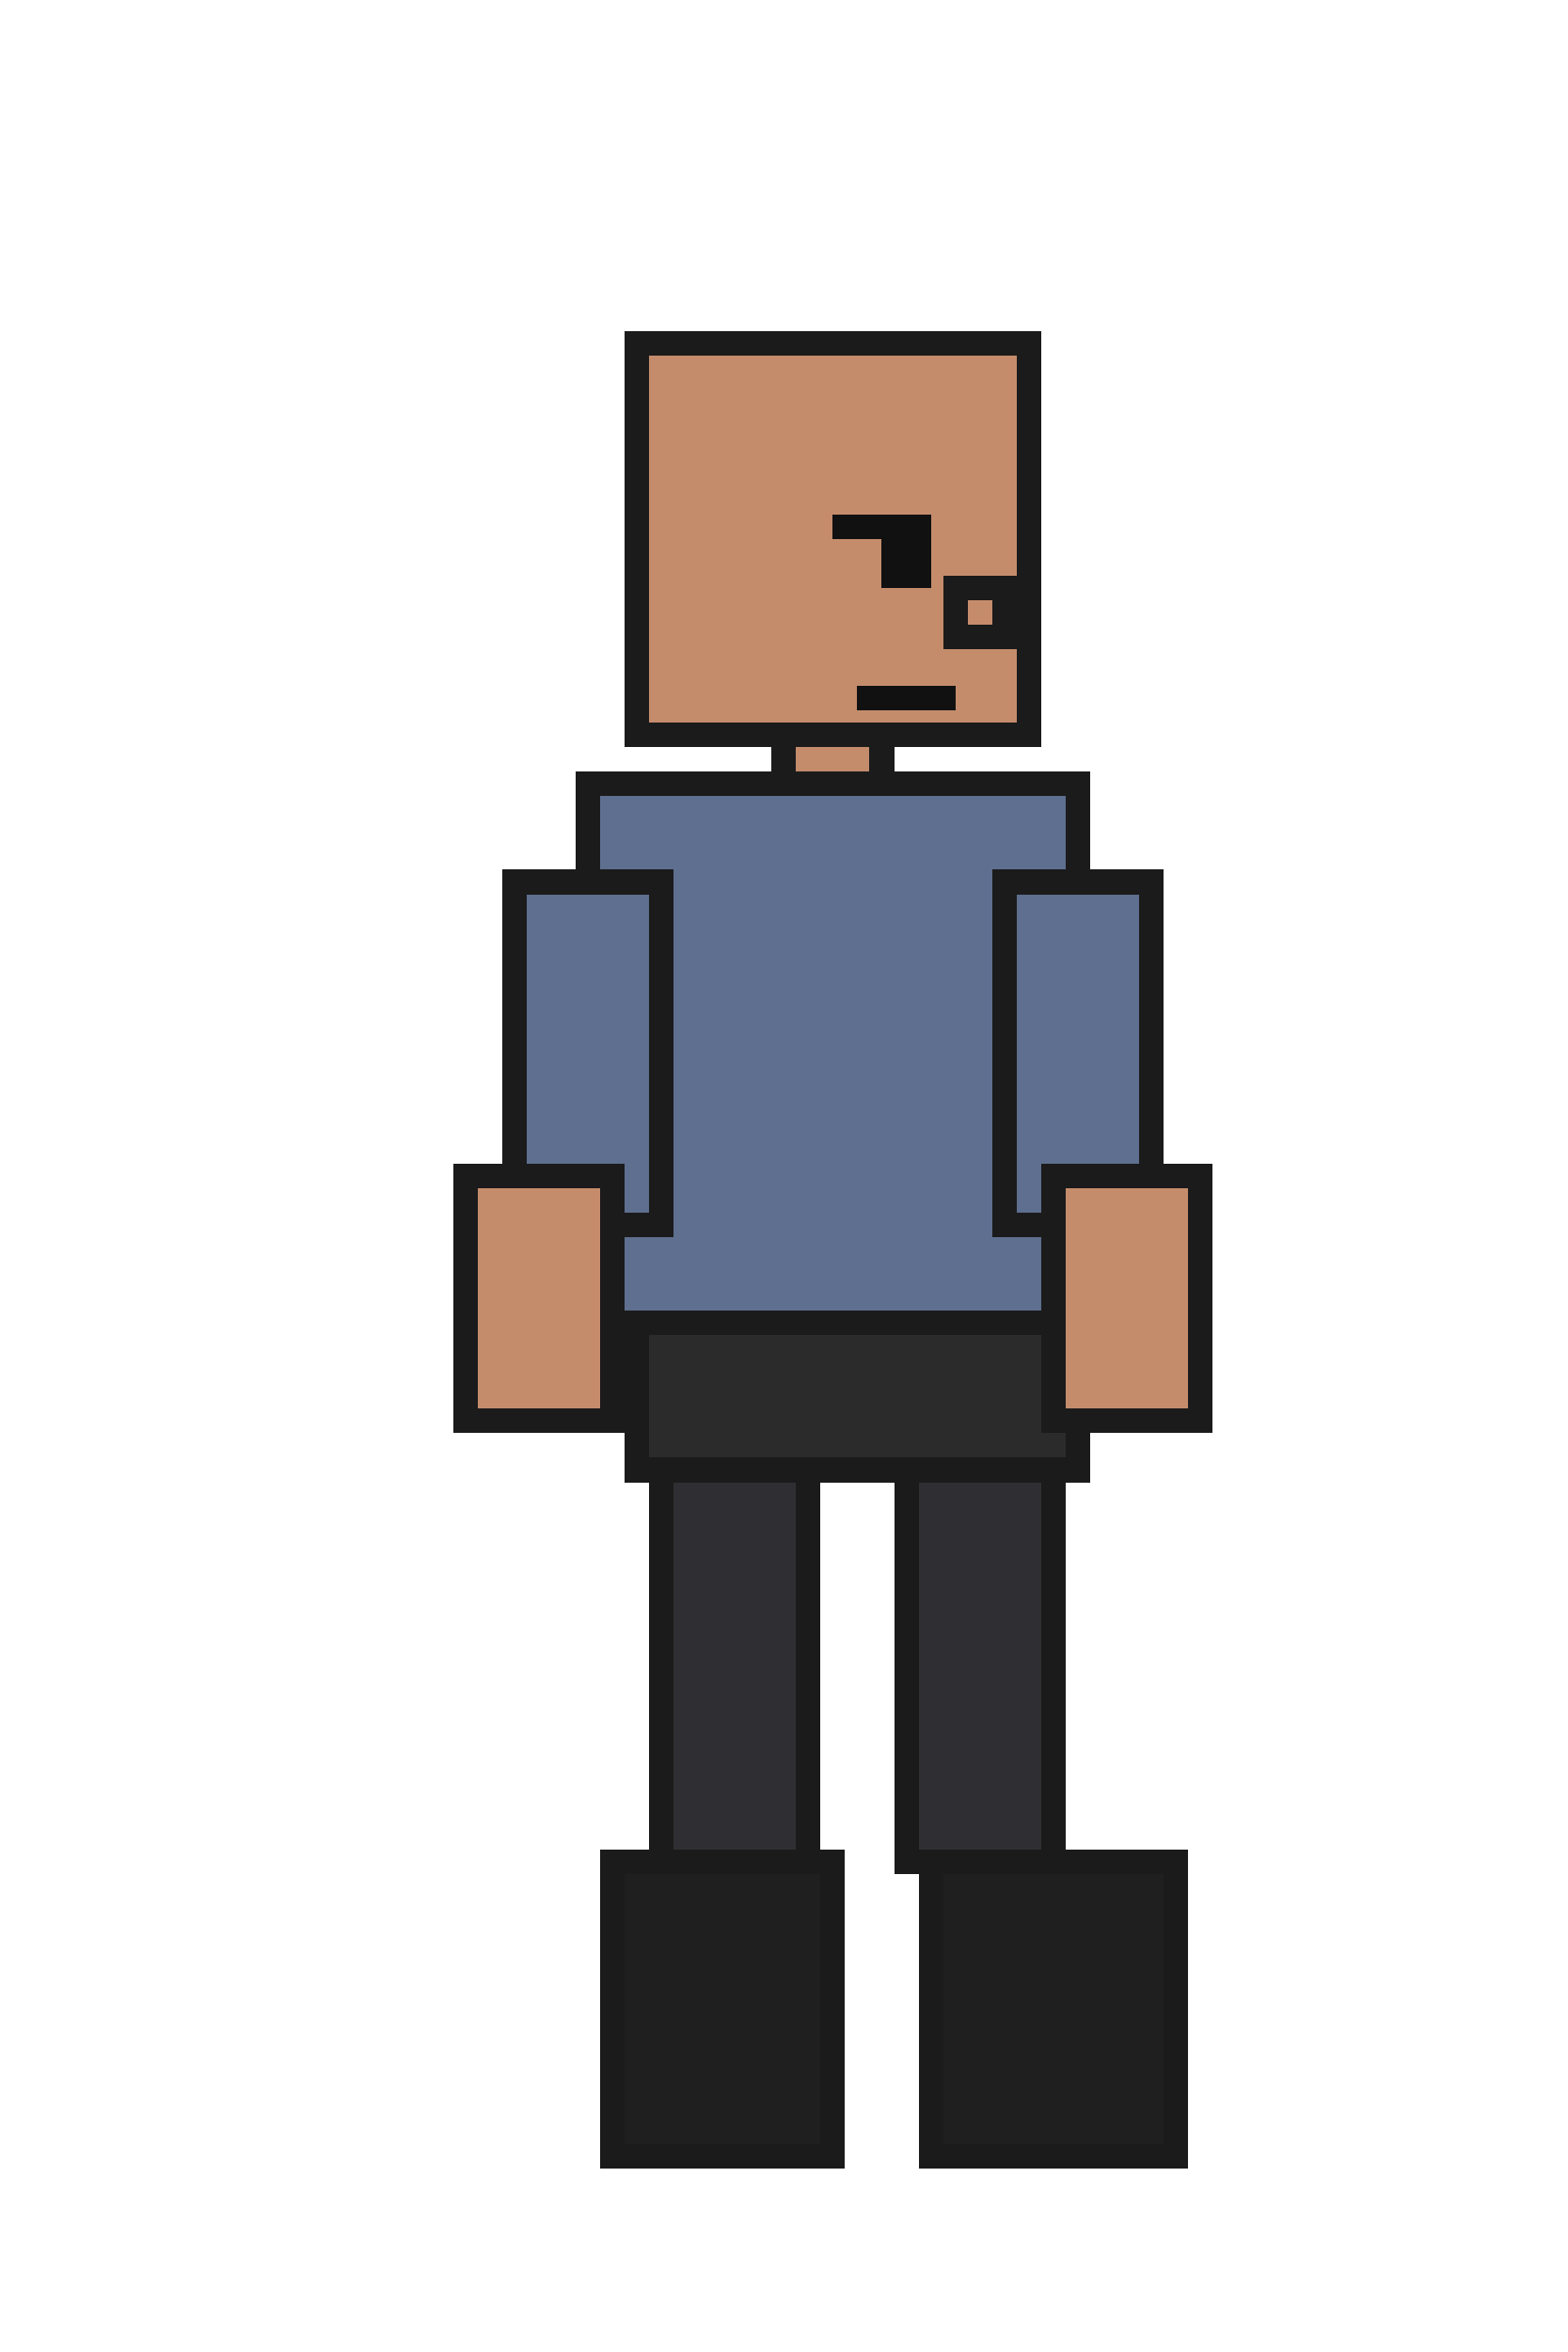
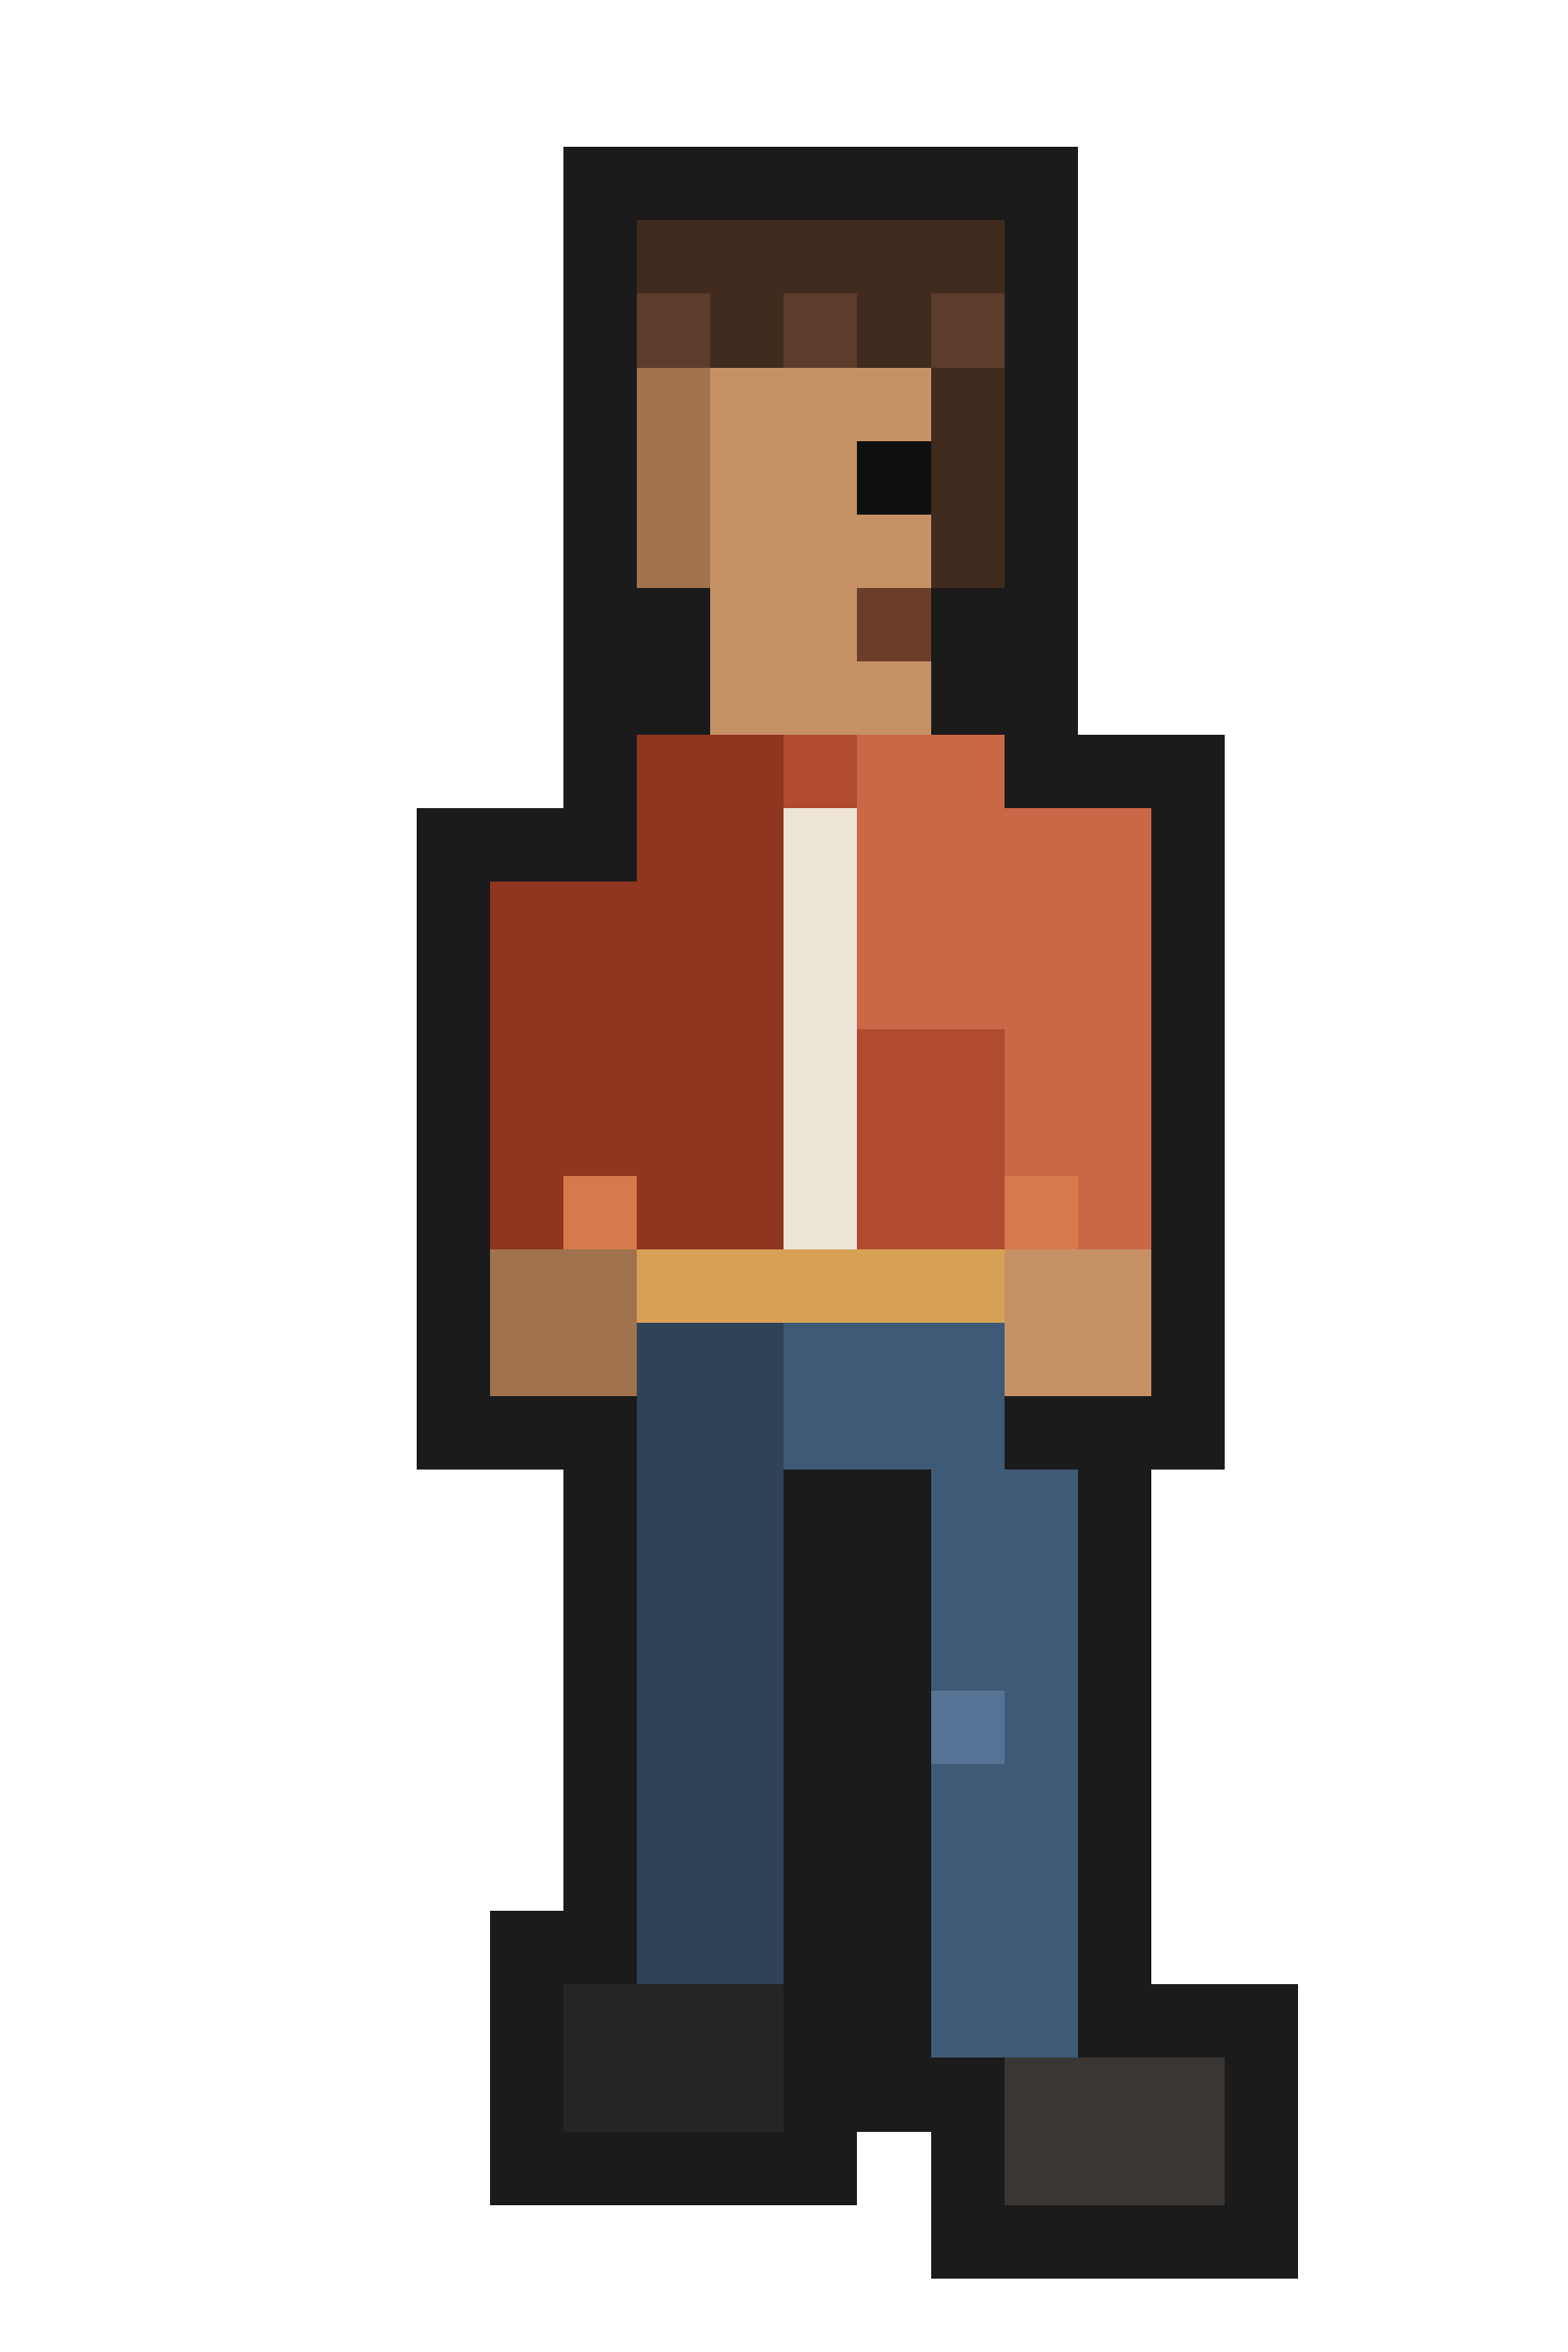
<svg xmlns="http://www.w3.org/2000/svg" width="64" height="96" viewBox="0 0 64 96" shape-rendering="crispEdges">
-   <g stroke-linejoin="miter" stroke-linecap="butt">
-     <rect x="27" y="60" width="6" height="16" fill="#2F2F33" stroke="#1b1b1b" stroke-width="1" shape-rendering="crispEdges" />
-     <rect x="25" y="76" width="9" height="12" fill="#1F1F1F" stroke="#1b1b1b" stroke-width="1" shape-rendering="crispEdges" />
-     <rect x="37" y="60" width="6" height="16" fill="#2F2F33" stroke="#1b1b1b" stroke-width="1" shape-rendering="crispEdges" />
-     <rect x="38" y="76" width="10" height="12" fill="#1F1F1F" stroke="#1b1b1b" stroke-width="1" shape-rendering="crispEdges" />
-     <rect x="24" y="32" width="20" height="22" fill="#5E6F8F" stroke="#1b1b1b" stroke-width="1" shape-rendering="crispEdges" />
-     <rect x="26" y="54" width="18" height="6" fill="#2B2B2B" stroke="#1b1b1b" stroke-width="1" shape-rendering="crispEdges" />
-     <rect x="21" y="36" width="6" height="14" fill="#5E6F8F" stroke="#1b1b1b" stroke-width="1" shape-rendering="crispEdges" />
-     <rect x="19" y="48" width="6" height="10" fill="#C58C6C" stroke="#1b1b1b" stroke-width="1" shape-rendering="crispEdges" />
-     <rect x="41" y="36" width="6" height="14" fill="#5E6F8F" stroke="#1b1b1b" stroke-width="1" shape-rendering="crispEdges" />
-     <rect x="43" y="48" width="6" height="10" fill="#C58C6C" stroke="#1b1b1b" stroke-width="1" shape-rendering="crispEdges" />
-     <rect x="26" y="14" width="16" height="16" fill="#C58C6C" stroke="#1b1b1b" stroke-width="1" shape-rendering="crispEdges" />
-     <rect x="32" y="30" width="4" height="2" fill="#C58C6C" stroke="#1b1b1b" stroke-width="1" shape-rendering="crispEdges" />
-     <rect x="36" y="22" width="2" height="2" fill="#111111" stroke="none" stroke-width="1" shape-rendering="crispEdges" />
-     <rect x="34" y="21" width="4" height="1" fill="#111111" stroke="none" stroke-width="1" shape-rendering="crispEdges" />
-     <rect x="39" y="24" width="2" height="2" fill="#C58C6C" stroke="#1b1b1b" stroke-width="1" shape-rendering="crispEdges" />
-     <rect x="35" y="28" width="4" height="1" fill="#111111" stroke="none" stroke-width="1" shape-rendering="crispEdges" />
+   <g>
+     <rect x="23" y="6" width="3" height="3" fill="#1b1b1b" />
+     <rect x="26" y="6" width="3" height="3" fill="#1b1b1b" />
+     <rect x="29" y="6" width="3" height="3" fill="#1b1b1b" />
+     <rect x="23" y="9" width="3" height="3" fill="#1b1b1b" />
+     <rect x="23" y="12" width="3" height="3" fill="#1b1b1b" />
+     <rect x="32" y="6" width="3" height="3" fill="#1b1b1b" />
+     <rect x="35" y="6" width="3" height="3" fill="#1b1b1b" />
+     <rect x="38" y="6" width="3" height="3" fill="#1b1b1b" />
+     <rect x="41" y="6" width="3" height="3" fill="#1b1b1b" />
+     <rect x="41" y="9" width="3" height="3" fill="#1b1b1b" />
+     <rect x="41" y="12" width="3" height="3" fill="#1b1b1b" />
+     <rect x="23" y="15" width="3" height="3" fill="#1b1b1b" />
+     <rect x="41" y="15" width="3" height="3" fill="#1b1b1b" />
+     <rect x="23" y="18" width="3" height="3" fill="#1b1b1b" />
+     <rect x="41" y="18" width="3" height="3" fill="#1b1b1b" />
+     <rect x="23" y="21" width="3" height="3" fill="#1b1b1b" />
+     <rect x="41" y="21" width="3" height="3" fill="#1b1b1b" />
+     <rect x="23" y="24" width="3" height="3" fill="#1b1b1b" />
+     <rect x="26" y="24" width="3" height="3" fill="#1b1b1b" />
+     <rect x="38" y="24" width="3" height="3" fill="#1b1b1b" />
+     <rect x="41" y="24" width="3" height="3" fill="#1b1b1b" />
+     <rect x="26" y="27" width="3" height="3" fill="#1b1b1b" />
+     <rect x="38" y="27" width="3" height="3" fill="#1b1b1b" />
+     <rect x="23" y="27" width="3" height="3" fill="#1b1b1b" />
+     <rect x="23" y="30" width="3" height="3" fill="#1b1b1b" />
+     <rect x="23" y="33" width="3" height="3" fill="#1b1b1b" />
+     <rect x="41" y="27" width="3" height="3" fill="#1b1b1b" />
+     <rect x="41" y="30" width="3" height="3" fill="#1b1b1b" />
+     <rect x="44" y="30" width="3" height="3" fill="#1b1b1b" />
+     <rect x="47" y="30" width="3" height="3" fill="#1b1b1b" />
+     <rect x="47" y="33" width="3" height="3" fill="#1b1b1b" />
+     <rect x="47" y="36" width="3" height="3" fill="#1b1b1b" />
+     <rect x="17" y="33" width="3" height="3" fill="#1b1b1b" />
+     <rect x="20" y="33" width="3" height="3" fill="#1b1b1b" />
+     <rect x="17" y="36" width="3" height="3" fill="#1b1b1b" />
+     <rect x="17" y="39" width="3" height="3" fill="#1b1b1b" />
+     <rect x="47" y="39" width="3" height="3" fill="#1b1b1b" />
+     <rect x="17" y="42" width="3" height="3" fill="#1b1b1b" />
+     <rect x="47" y="42" width="3" height="3" fill="#1b1b1b" />
+     <rect x="17" y="45" width="3" height="3" fill="#1b1b1b" />
+     <rect x="47" y="45" width="3" height="3" fill="#1b1b1b" />
+     <rect x="17" y="48" width="3" height="3" fill="#1b1b1b" />
+     <rect x="47" y="48" width="3" height="3" fill="#1b1b1b" />
+     <rect x="17" y="51" width="3" height="3" fill="#1b1b1b" />
+     <rect x="47" y="51" width="3" height="3" fill="#1b1b1b" />
+     <rect x="17" y="54" width="3" height="3" fill="#1b1b1b" />
+     <rect x="47" y="54" width="3" height="3" fill="#1b1b1b" />
+     <rect x="17" y="57" width="3" height="3" fill="#1b1b1b" />
+     <rect x="20" y="57" width="3" height="3" fill="#1b1b1b" />
+     <rect x="23" y="57" width="3" height="3" fill="#1b1b1b" />
+     <rect x="41" y="57" width="3" height="3" fill="#1b1b1b" />
+     <rect x="44" y="57" width="3" height="3" fill="#1b1b1b" />
+     <rect x="47" y="57" width="3" height="3" fill="#1b1b1b" />
+     <rect x="23" y="60" width="3" height="3" fill="#1b1b1b" />
+     <rect x="32" y="60" width="3" height="3" fill="#1b1b1b" />
+     <rect x="35" y="60" width="3" height="3" fill="#1b1b1b" />
+     <rect x="23" y="63" width="3" height="3" fill="#1b1b1b" />
+     <rect x="32" y="63" width="3" height="3" fill="#1b1b1b" />
+     <rect x="35" y="63" width="3" height="3" fill="#1b1b1b" />
+     <rect x="44" y="60" width="3" height="3" fill="#1b1b1b" />
+     <rect x="44" y="63" width="3" height="3" fill="#1b1b1b" />
+     <rect x="23" y="66" width="3" height="3" fill="#1b1b1b" />
+     <rect x="32" y="66" width="3" height="3" fill="#1b1b1b" />
+     <rect x="35" y="66" width="3" height="3" fill="#1b1b1b" />
+     <rect x="44" y="66" width="3" height="3" fill="#1b1b1b" />
+     <rect x="23" y="69" width="3" height="3" fill="#1b1b1b" />
+     <rect x="32" y="69" width="3" height="3" fill="#1b1b1b" />
+     <rect x="35" y="69" width="3" height="3" fill="#1b1b1b" />
+     <rect x="44" y="69" width="3" height="3" fill="#1b1b1b" />
+     <rect x="23" y="72" width="3" height="3" fill="#1b1b1b" />
+     <rect x="32" y="72" width="3" height="3" fill="#1b1b1b" />
+     <rect x="35" y="72" width="3" height="3" fill="#1b1b1b" />
+     <rect x="44" y="72" width="3" height="3" fill="#1b1b1b" />
+     <rect x="23" y="75" width="3" height="3" fill="#1b1b1b" />
+     <rect x="32" y="75" width="3" height="3" fill="#1b1b1b" />
+     <rect x="35" y="75" width="3" height="3" fill="#1b1b1b" />
+     <rect x="44" y="75" width="3" height="3" fill="#1b1b1b" />
+     <rect x="23" y="78" width="3" height="3" fill="#1b1b1b" />
+     <rect x="32" y="78" width="3" height="3" fill="#1b1b1b" />
+     <rect x="35" y="78" width="3" height="3" fill="#1b1b1b" />
+     <rect x="44" y="78" width="3" height="3" fill="#1b1b1b" />
+     <rect x="32" y="81" width="3" height="3" fill="#1b1b1b" />
+     <rect x="35" y="81" width="3" height="3" fill="#1b1b1b" />
+     <rect x="44" y="81" width="3" height="3" fill="#1b1b1b" />
+     <rect x="20" y="78" width="3" height="3" fill="#1b1b1b" />
+     <rect x="20" y="81" width="3" height="3" fill="#1b1b1b" />
+     <rect x="20" y="84" width="3" height="3" fill="#1b1b1b" />
+     <rect x="32" y="84" width="3" height="3" fill="#1b1b1b" />
+     <rect x="35" y="84" width="3" height="3" fill="#1b1b1b" />
+     <rect x="38" y="84" width="3" height="3" fill="#1b1b1b" />
+     <rect x="20" y="87" width="3" height="3" fill="#1b1b1b" />
+     <rect x="23" y="87" width="3" height="3" fill="#1b1b1b" />
+     <rect x="26" y="87" width="3" height="3" fill="#1b1b1b" />
+     <rect x="29" y="87" width="3" height="3" fill="#1b1b1b" />
+     <rect x="32" y="87" width="3" height="3" fill="#1b1b1b" />
+     <rect x="38" y="87" width="3" height="3" fill="#1b1b1b" />
+     <rect x="47" y="81" width="3" height="3" fill="#1b1b1b" />
+     <rect x="50" y="81" width="3" height="3" fill="#1b1b1b" />
+     <rect x="50" y="84" width="3" height="3" fill="#1b1b1b" />
+     <rect x="50" y="87" width="3" height="3" fill="#1b1b1b" />
+     <rect x="38" y="90" width="3" height="3" fill="#1b1b1b" />
+     <rect x="41" y="90" width="3" height="3" fill="#1b1b1b" />
+     <rect x="44" y="90" width="3" height="3" fill="#1b1b1b" />
+     <rect x="47" y="90" width="3" height="3" fill="#1b1b1b" />
+     <rect x="50" y="90" width="3" height="3" fill="#1b1b1b" />
+     <rect x="26" y="9" width="3" height="3" fill="#412b1f" />
+     <rect x="29" y="9" width="3" height="3" fill="#412b1f" />
+     <rect x="32" y="9" width="3" height="3" fill="#412b1f" />
+     <rect x="35" y="9" width="3" height="3" fill="#412b1f" />
+     <rect x="38" y="9" width="3" height="3" fill="#412b1f" />
+     <rect x="26" y="12" width="3" height="3" fill="#5d3c2c" />
+     <rect x="29" y="12" width="3" height="3" fill="#412b1f" />
+     <rect x="32" y="12" width="3" height="3" fill="#5d3c2c" />
+     <rect x="35" y="12" width="3" height="3" fill="#412b1f" />
+     <rect x="38" y="12" width="3" height="3" fill="#5d3c2c" />
+     <rect x="26" y="15" width="3" height="3" fill="#a1724e" />
+     <rect x="29" y="15" width="3" height="3" fill="#c69065" />
+     <rect x="32" y="15" width="3" height="3" fill="#c69065" />
+     <rect x="35" y="15" width="3" height="3" fill="#c69065" />
+     <rect x="38" y="15" width="3" height="3" fill="#412b1f" />
+     <rect x="26" y="18" width="3" height="3" fill="#a1724e" />
+     <rect x="29" y="18" width="3" height="3" fill="#c69065" />
+     <rect x="32" y="18" width="3" height="3" fill="#c69065" />
+     <rect x="35" y="18" width="3" height="3" fill="#0f0f0f" />
+     <rect x="38" y="18" width="3" height="3" fill="#412b1f" />
+     <rect x="26" y="21" width="3" height="3" fill="#a1724e" />
+     <rect x="29" y="21" width="3" height="3" fill="#c69065" />
+     <rect x="32" y="21" width="3" height="3" fill="#c69065" />
+     <rect x="35" y="21" width="3" height="3" fill="#c69065" />
+     <rect x="38" y="21" width="3" height="3" fill="#412b1f" />
+     <rect x="29" y="24" width="3" height="3" fill="#c69065" />
+     <rect x="32" y="24" width="3" height="3" fill="#c69065" />
+     <rect x="35" y="24" width="3" height="3" fill="#6a3e2a" />
+     <rect x="29" y="27" width="3" height="3" fill="#c69065" />
+     <rect x="32" y="27" width="3" height="3" fill="#c69065" />
+     <rect x="35" y="27" width="3" height="3" fill="#c69065" />
+     <rect x="26" y="30" width="3" height="3" fill="#8f3520" />
+     <rect x="29" y="30" width="3" height="3" fill="#8f3520" />
+     <rect x="32" y="30" width="3" height="3" fill="#b14b2f" />
+     <rect x="35" y="30" width="3" height="3" fill="#ca6747" />
+     <rect x="38" y="30" width="3" height="3" fill="#ca6747" />
+     <rect x="26" y="33" width="3" height="3" fill="#8f3520" />
+     <rect x="29" y="33" width="3" height="3" fill="#8f3520" />
+     <rect x="32" y="33" width="3" height="3" fill="#ece4d6" />
+     <rect x="35" y="33" width="3" height="3" fill="#ca6747" />
+     <rect x="38" y="33" width="3" height="3" fill="#ca6747" />
+     <rect x="41" y="33" width="3" height="3" fill="#ca6747" />
+     <rect x="44" y="33" width="3" height="3" fill="#ca6747" />
+     <rect x="20" y="36" width="3" height="3" fill="#8f3520" />
+     <rect x="23" y="36" width="3" height="3" fill="#8f3520" />
+     <rect x="26" y="36" width="3" height="3" fill="#8f3520" />
+     <rect x="29" y="36" width="3" height="3" fill="#8f3520" />
+     <rect x="32" y="36" width="3" height="3" fill="#ece4d6" />
+     <rect x="35" y="36" width="3" height="3" fill="#ca6747" />
+     <rect x="38" y="36" width="3" height="3" fill="#ca6747" />
+     <rect x="41" y="36" width="3" height="3" fill="#ca6747" />
+     <rect x="44" y="36" width="3" height="3" fill="#ca6747" />
+     <rect x="20" y="39" width="3" height="3" fill="#8f3520" />
+     <rect x="23" y="39" width="3" height="3" fill="#8f3520" />
+     <rect x="26" y="39" width="3" height="3" fill="#8f3520" />
+     <rect x="29" y="39" width="3" height="3" fill="#8f3520" />
+     <rect x="32" y="39" width="3" height="3" fill="#ece4d6" />
+     <rect x="35" y="39" width="3" height="3" fill="#ca6747" />
+     <rect x="38" y="39" width="3" height="3" fill="#ca6747" />
+     <rect x="41" y="39" width="3" height="3" fill="#ca6747" />
+     <rect x="44" y="39" width="3" height="3" fill="#ca6747" />
+     <rect x="20" y="42" width="3" height="3" fill="#8f3520" />
+     <rect x="23" y="42" width="3" height="3" fill="#8f3520" />
+     <rect x="26" y="42" width="3" height="3" fill="#8f3520" />
+     <rect x="29" y="42" width="3" height="3" fill="#8f3520" />
+     <rect x="32" y="42" width="3" height="3" fill="#ece4d6" />
+     <rect x="35" y="42" width="3" height="3" fill="#b14b2f" />
+     <rect x="38" y="42" width="3" height="3" fill="#b14b2f" />
+     <rect x="41" y="42" width="3" height="3" fill="#ca6747" />
+     <rect x="44" y="42" width="3" height="3" fill="#ca6747" />
+     <rect x="20" y="45" width="3" height="3" fill="#8f3520" />
+     <rect x="23" y="45" width="3" height="3" fill="#8f3520" />
+     <rect x="26" y="45" width="3" height="3" fill="#8f3520" />
+     <rect x="29" y="45" width="3" height="3" fill="#8f3520" />
+     <rect x="32" y="45" width="3" height="3" fill="#ece4d6" />
+     <rect x="35" y="45" width="3" height="3" fill="#b14b2f" />
+     <rect x="38" y="45" width="3" height="3" fill="#b14b2f" />
+     <rect x="41" y="45" width="3" height="3" fill="#ca6747" />
+     <rect x="44" y="45" width="3" height="3" fill="#ca6747" />
+     <rect x="20" y="48" width="3" height="3" fill="#8f3520" />
+     <rect x="23" y="48" width="3" height="3" fill="#d67a4e" />
+     <rect x="26" y="48" width="3" height="3" fill="#8f3520" />
+     <rect x="29" y="48" width="3" height="3" fill="#8f3520" />
+     <rect x="32" y="48" width="3" height="3" fill="#ece4d6" />
+     <rect x="35" y="48" width="3" height="3" fill="#b14b2f" />
+     <rect x="38" y="48" width="3" height="3" fill="#b14b2f" />
+     <rect x="41" y="48" width="3" height="3" fill="#d67a4e" />
+     <rect x="44" y="48" width="3" height="3" fill="#ca6747" />
+     <rect x="20" y="51" width="3" height="3" fill="#a1724e" />
+     <rect x="23" y="51" width="3" height="3" fill="#a1724e" />
+     <rect x="26" y="51" width="3" height="3" fill="#d7a155" />
+     <rect x="29" y="51" width="3" height="3" fill="#d7a155" />
+     <rect x="32" y="51" width="3" height="3" fill="#d7a155" />
+     <rect x="35" y="51" width="3" height="3" fill="#d7a155" />
+     <rect x="38" y="51" width="3" height="3" fill="#d7a155" />
+     <rect x="41" y="51" width="3" height="3" fill="#c69065" />
+     <rect x="44" y="51" width="3" height="3" fill="#c69065" />
+     <rect x="20" y="54" width="3" height="3" fill="#a1724e" />
+     <rect x="23" y="54" width="3" height="3" fill="#a1724e" />
+     <rect x="26" y="54" width="3" height="3" fill="#2e4358" />
+     <rect x="29" y="54" width="3" height="3" fill="#2e4358" />
+     <rect x="32" y="54" width="3" height="3" fill="#3f5a77" />
+     <rect x="35" y="54" width="3" height="3" fill="#3f5a77" />
+     <rect x="38" y="54" width="3" height="3" fill="#3f5a77" />
+     <rect x="41" y="54" width="3" height="3" fill="#c69065" />
+     <rect x="44" y="54" width="3" height="3" fill="#c69065" />
+     <rect x="26" y="57" width="3" height="3" fill="#2e4358" />
+     <rect x="29" y="57" width="3" height="3" fill="#2e4358" />
+     <rect x="32" y="57" width="3" height="3" fill="#3f5a77" />
+     <rect x="35" y="57" width="3" height="3" fill="#3f5a77" />
+     <rect x="38" y="57" width="3" height="3" fill="#3f5a77" />
+     <rect x="26" y="60" width="3" height="3" fill="#2e4358" />
+     <rect x="29" y="60" width="3" height="3" fill="#2e4358" />
+     <rect x="38" y="60" width="3" height="3" fill="#3f5a77" />
+     <rect x="41" y="60" width="3" height="3" fill="#3f5a77" />
+     <rect x="26" y="63" width="3" height="3" fill="#2e4358" />
+     <rect x="29" y="63" width="3" height="3" fill="#2e4358" />
+     <rect x="38" y="63" width="3" height="3" fill="#3f5a77" />
+     <rect x="41" y="63" width="3" height="3" fill="#3f5a77" />
+     <rect x="26" y="66" width="3" height="3" fill="#2e4358" />
+     <rect x="29" y="66" width="3" height="3" fill="#2e4358" />
+     <rect x="38" y="66" width="3" height="3" fill="#3f5a77" />
+     <rect x="41" y="66" width="3" height="3" fill="#3f5a77" />
+     <rect x="26" y="69" width="3" height="3" fill="#2e4358" />
+     <rect x="29" y="69" width="3" height="3" fill="#2e4358" />
+     <rect x="38" y="69" width="3" height="3" fill="#567395" />
+     <rect x="41" y="69" width="3" height="3" fill="#3f5a77" />
+     <rect x="26" y="72" width="3" height="3" fill="#2e4358" />
+     <rect x="29" y="72" width="3" height="3" fill="#2e4358" />
+     <rect x="38" y="72" width="3" height="3" fill="#3f5a77" />
+     <rect x="41" y="72" width="3" height="3" fill="#3f5a77" />
+     <rect x="26" y="75" width="3" height="3" fill="#2e4358" />
+     <rect x="29" y="75" width="3" height="3" fill="#2e4358" />
+     <rect x="38" y="75" width="3" height="3" fill="#3f5a77" />
+     <rect x="41" y="75" width="3" height="3" fill="#3f5a77" />
+     <rect x="26" y="78" width="3" height="3" fill="#2e4358" />
+     <rect x="29" y="78" width="3" height="3" fill="#2e4358" />
+     <rect x="38" y="78" width="3" height="3" fill="#3f5a77" />
+     <rect x="41" y="78" width="3" height="3" fill="#3f5a77" />
+     <rect x="23" y="81" width="3" height="3" fill="#272523" />
+     <rect x="26" y="81" width="3" height="3" fill="#272523" />
+     <rect x="29" y="81" width="3" height="3" fill="#272523" />
+     <rect x="38" y="81" width="3" height="3" fill="#3f5a77" />
+     <rect x="41" y="81" width="3" height="3" fill="#3f5a77" />
+     <rect x="23" y="84" width="3" height="3" fill="#272523" />
+     <rect x="26" y="84" width="3" height="3" fill="#272523" />
+     <rect x="29" y="84" width="3" height="3" fill="#272523" />
+     <rect x="41" y="84" width="3" height="3" fill="#3a3633" />
+     <rect x="44" y="84" width="3" height="3" fill="#3a3633" />
+     <rect x="47" y="84" width="3" height="3" fill="#3a3633" />
+     <rect x="41" y="87" width="3" height="3" fill="#3a3633" />
+     <rect x="44" y="87" width="3" height="3" fill="#3a3633" />
+     <rect x="47" y="87" width="3" height="3" fill="#3a3633" />
  </g>
</svg>
